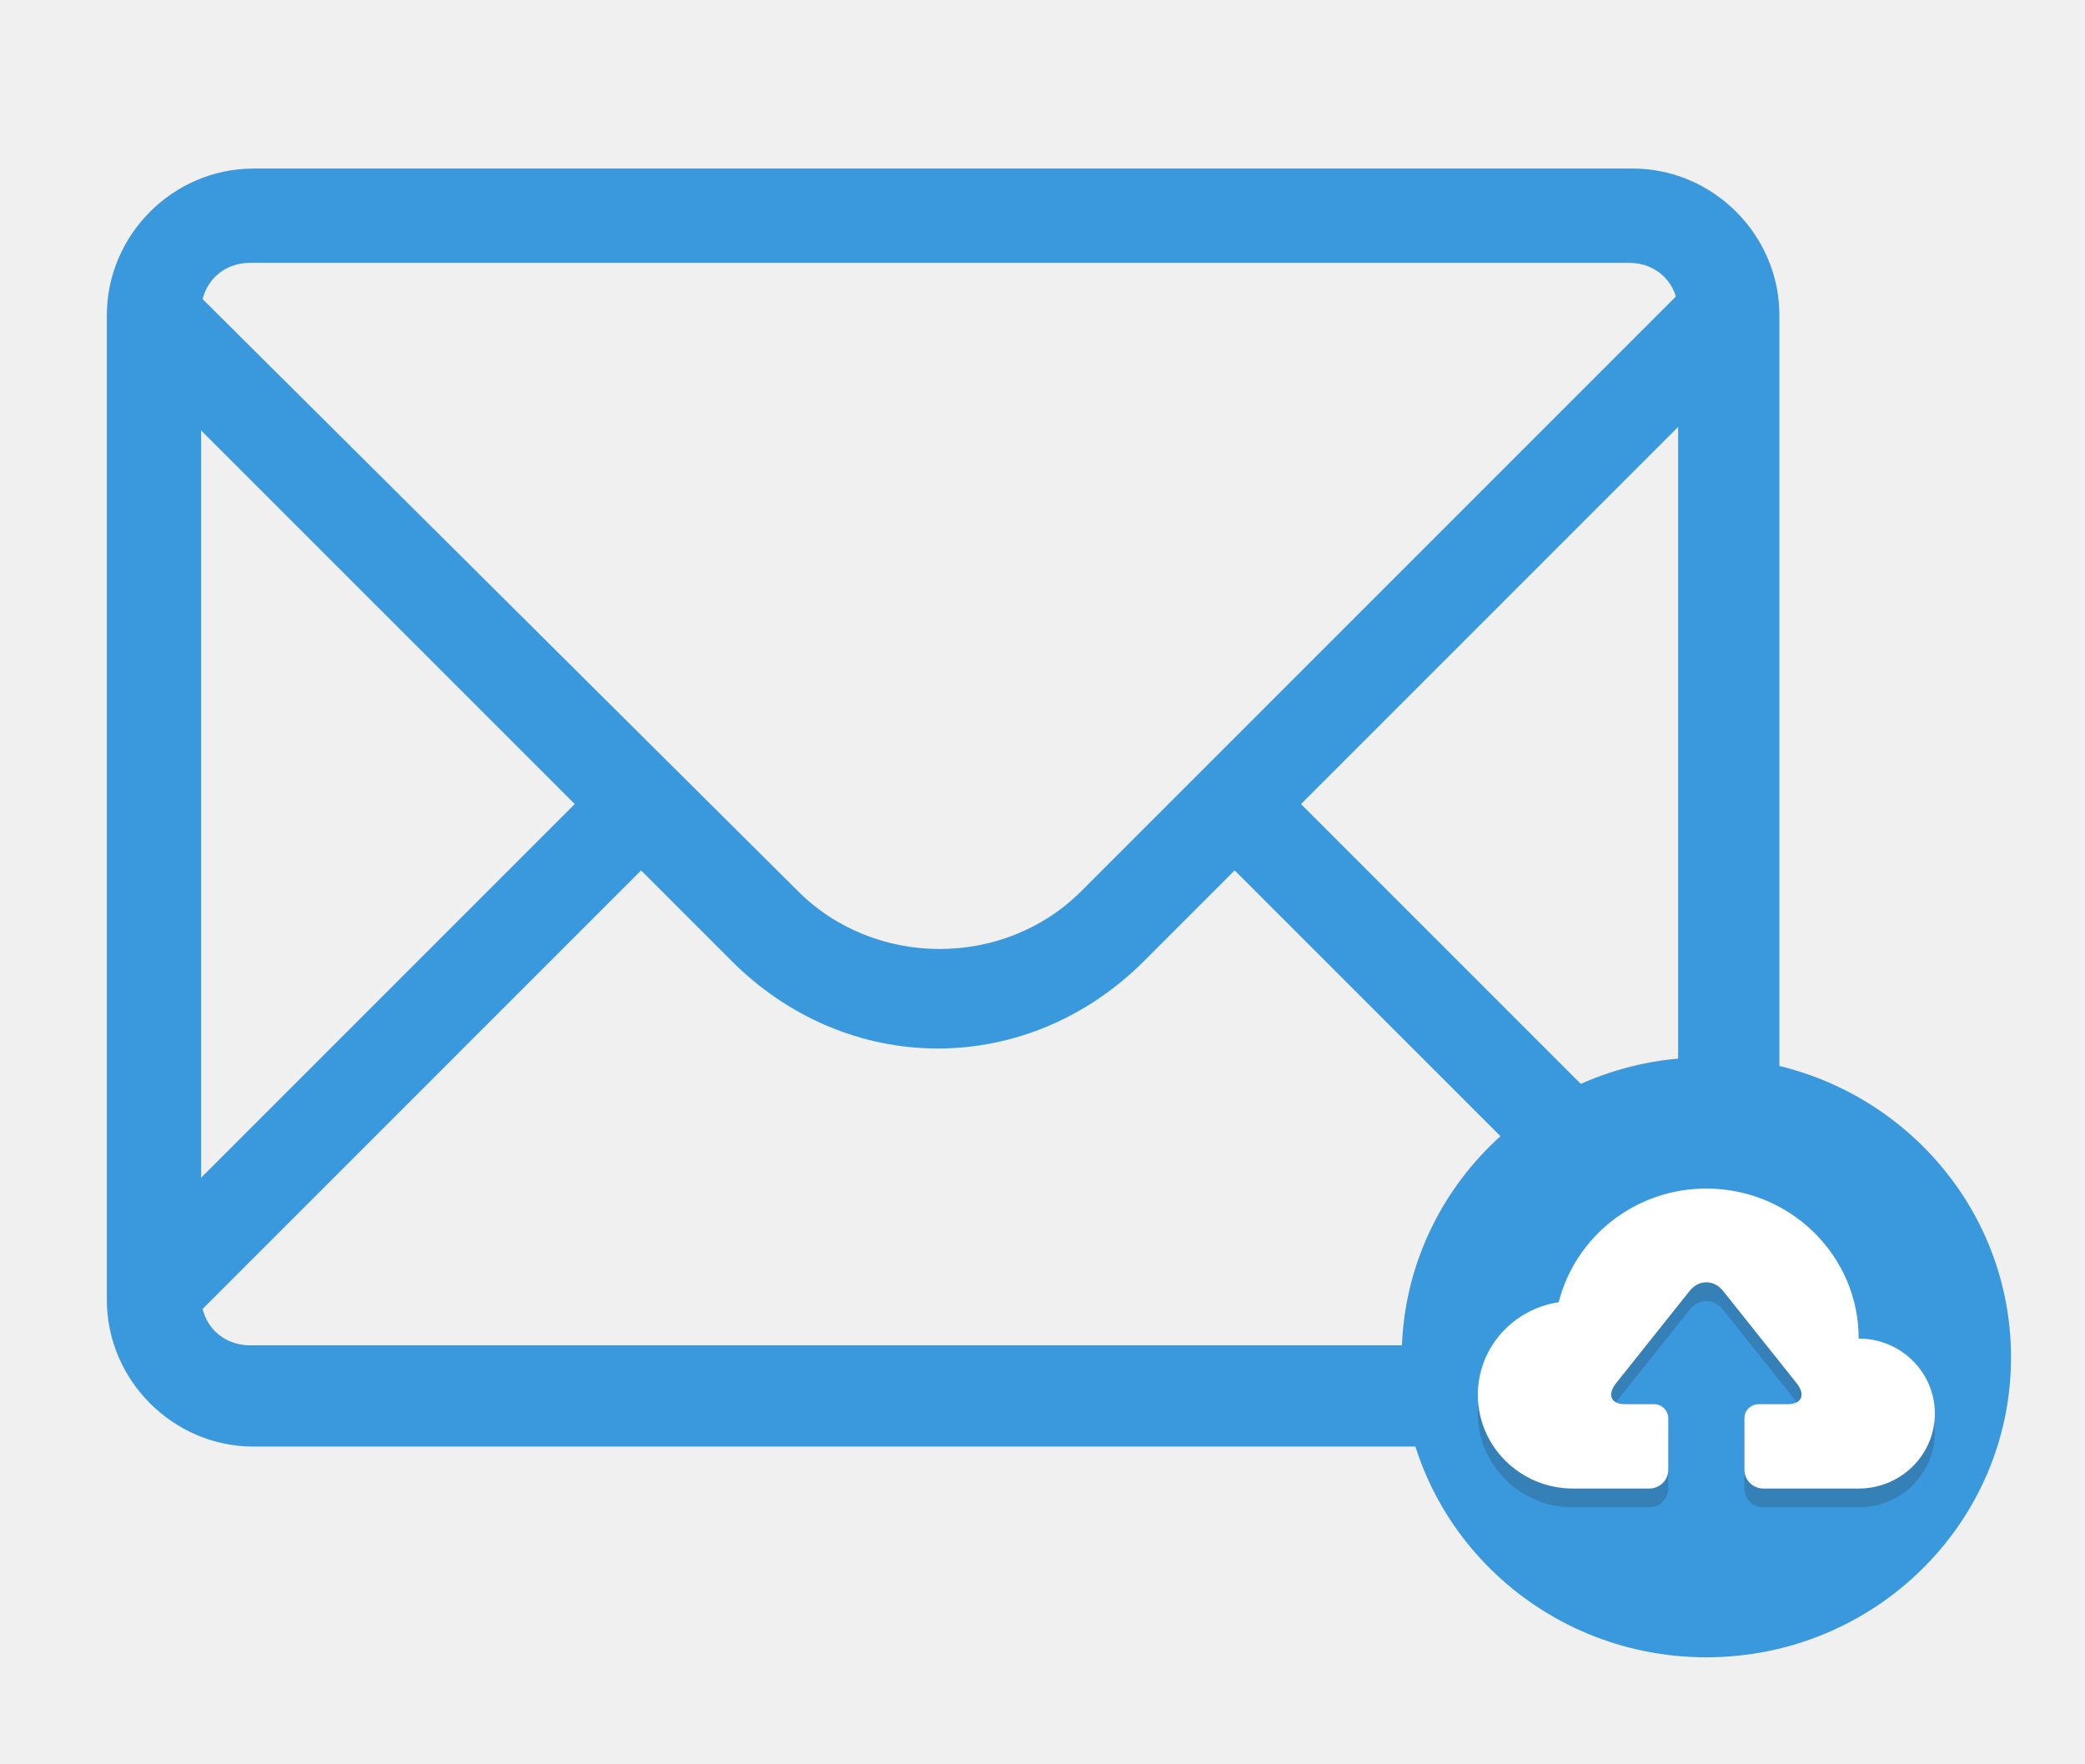
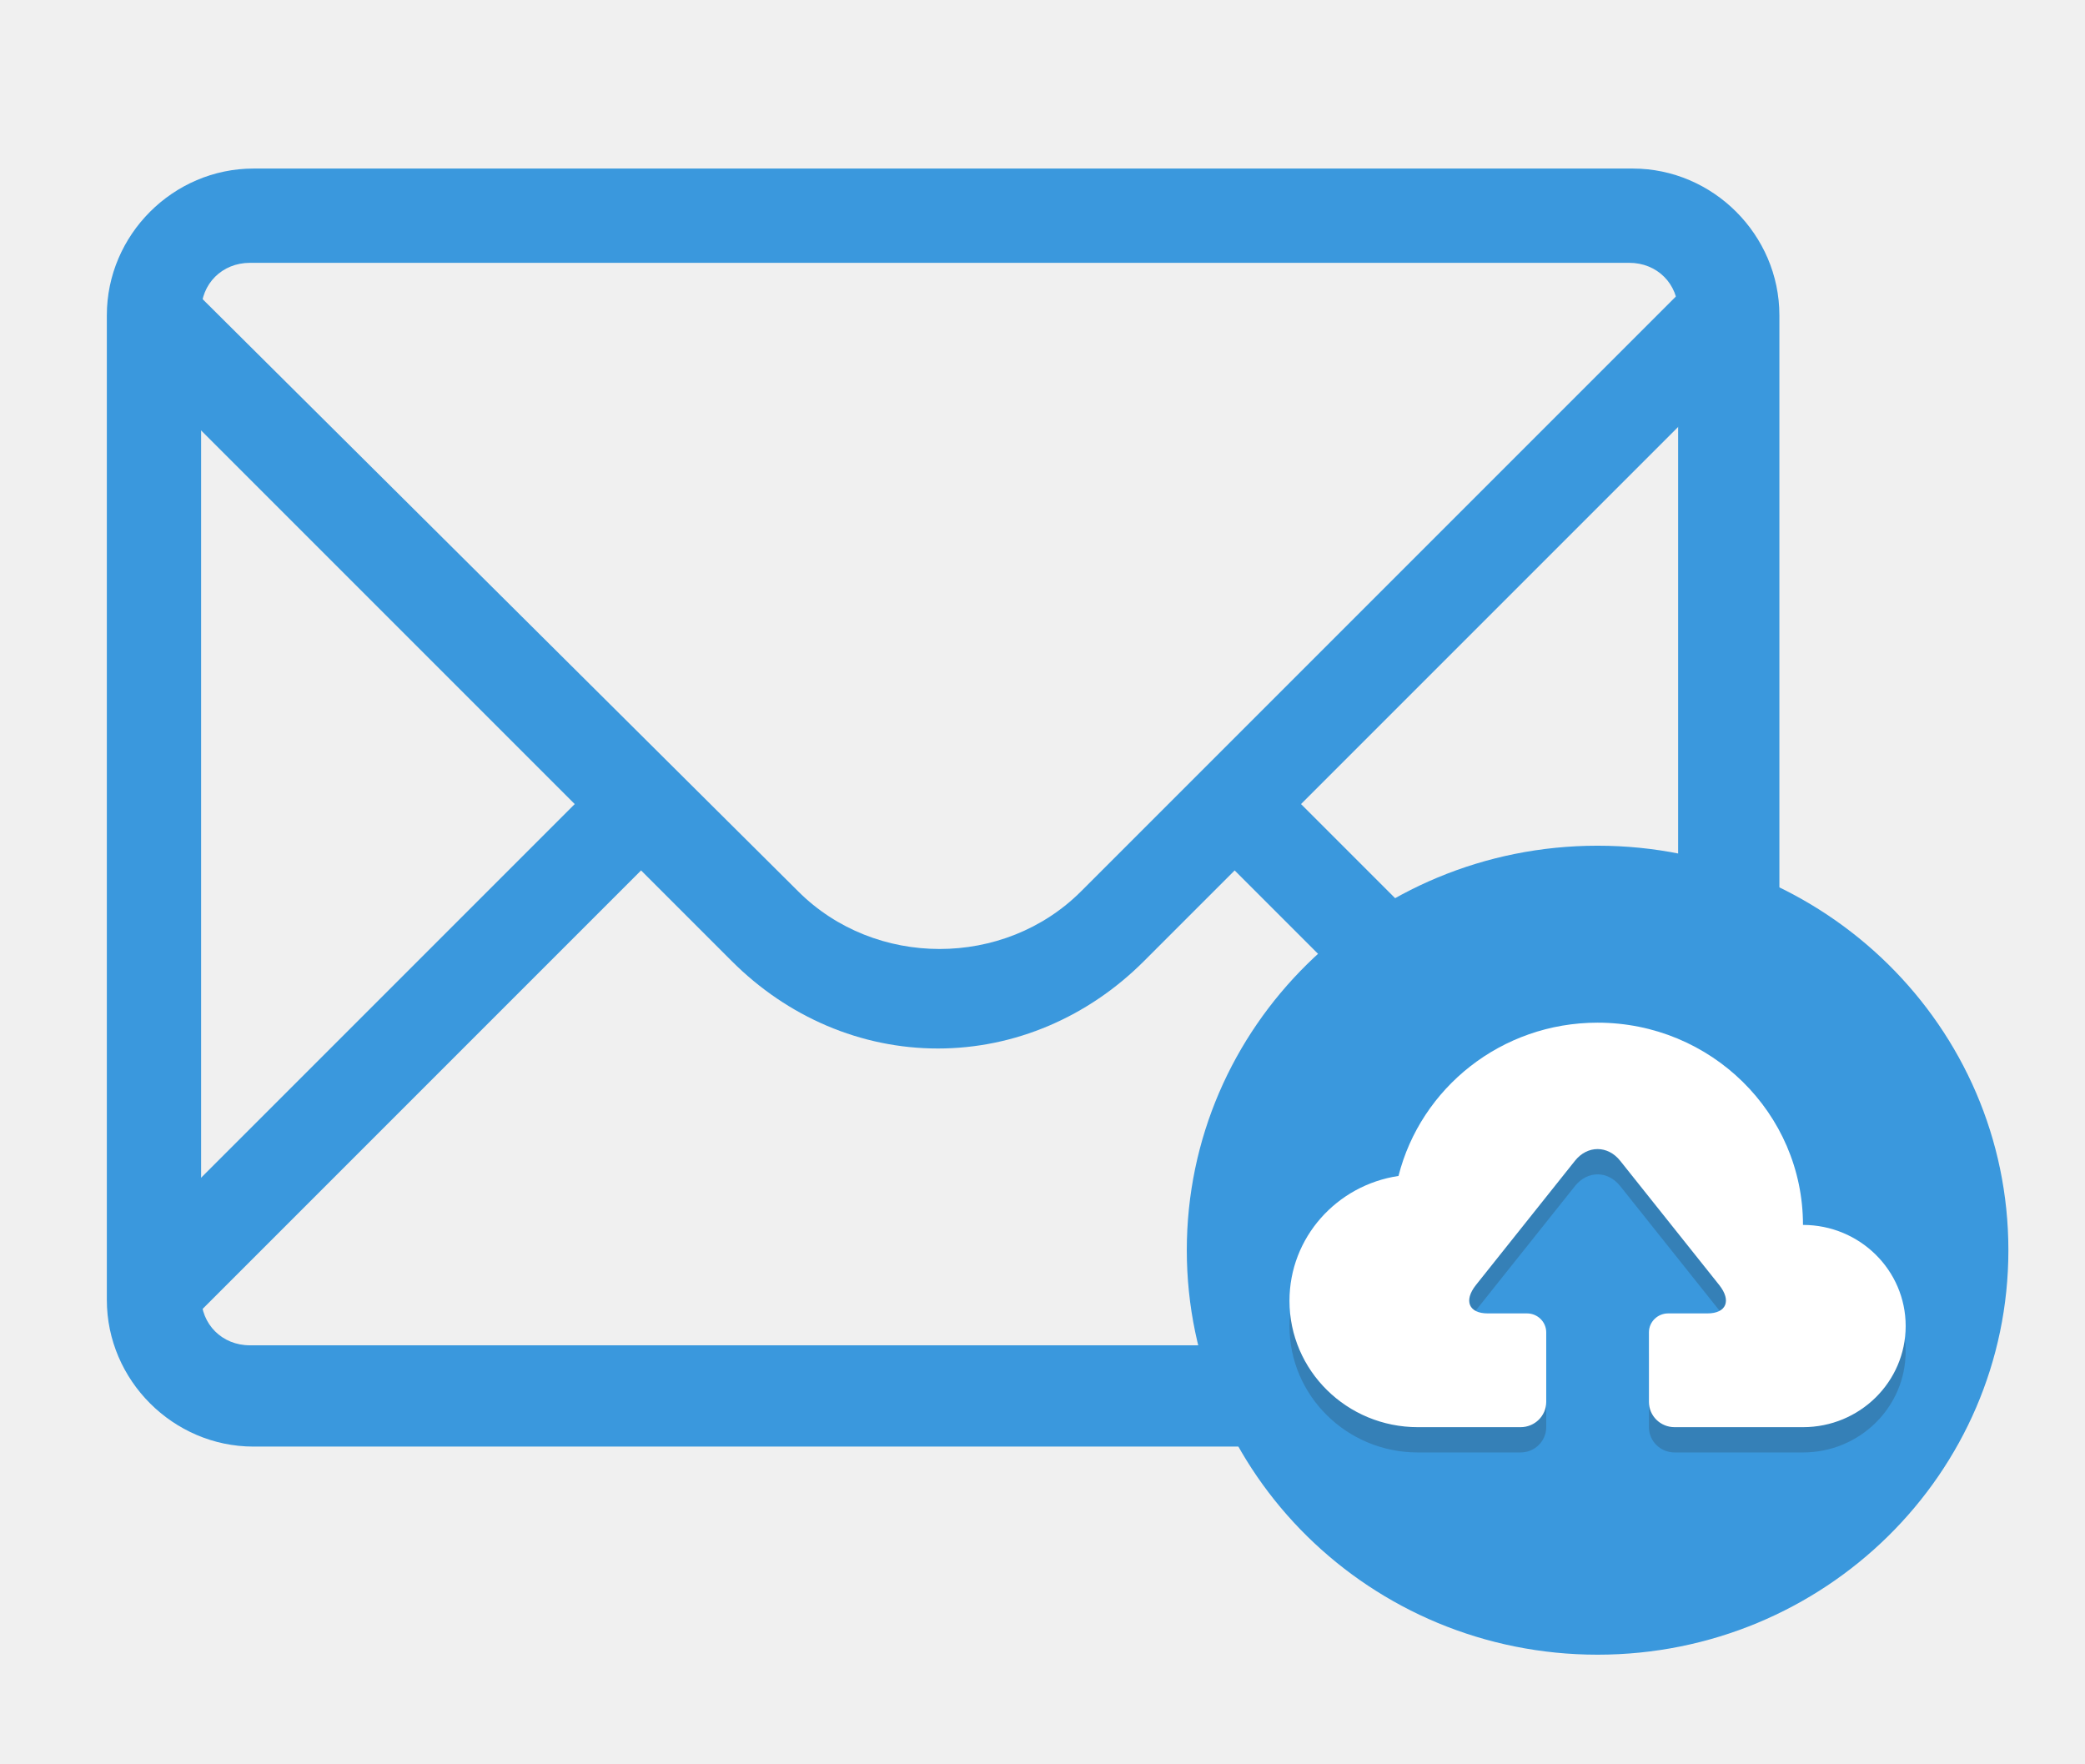
- <svg xmlns="http://www.w3.org/2000/svg" version="1.1" id="Layer_1" x="0px" y="0px" width="571px" height="483px" viewBox="43.5 172.5 571 483" enable-background="new 43.5 172.5 571 483" xml:space="preserve">
+ <svg xmlns="http://www.w3.org/2000/svg" version="1.1" id="Layer_1" x="0px" y="0px" width="571px" height="483px" viewBox="0 0 571 483" enable-background="new 0 0 571 483" xml:space="preserve">
  <g id="Layer_2">
</g>
  <g id="Layer_2_1_">
</g>
  <g>
    <g>
      <g id="Icon-Envelope" transform="translate(78, 232)">
-         <path id="Fill-3" fill="#3A98DD" d="M448.023,34.467l-18.17-18.168l-168.299,168.3c-21.037,21.038-56.419,21.038-77.457,0     L15.798,17.255L-2.371,35.424l125.269,125.269L-2.371,285.961l18.168,18.169l125.269-125.269l24.862,24.862     c15.3,15.3,35.381,23.906,56.419,23.906c21.037,0,41.119-8.606,56.419-23.906l24.861-24.862l125.27,125.269l18.168-18.169     L321.799,160.692L448.023,34.467" />
-         <path id="Fill-4" fill="#3A98DD" d="M412.643,336.643H34.923c-21.994,0-40.163-18.169-40.163-40.163V26.817     c0-21.994,18.169-40.162,40.163-40.162h377.72c21.992,0,40.162,18.168,40.162,40.162v269.662     C452.805,318.474,434.635,336.643,412.643,336.643L412.643,336.643z M33.967,12.474c-7.65,0-13.388,5.737-13.388,13.388v269.662     c0,7.65,5.738,13.388,13.388,13.388h377.719c7.65,0,13.387-5.737,13.387-13.388V25.861c0-7.65-5.736-13.388-13.387-13.388H33.967     L33.967,12.474z" />
+         <path id="Fill-3" fill="#3A98DD" d="M404.523-138.033l-18.17-18.168L218.053,12.1c-21.037,21.037-56.418,21.037-77.456,0     L-27.703-155.245l-18.169,18.169L79.397-11.806L-45.872,113.461l18.168,18.17L97.565,6.362l24.862,24.861     c15.3,15.301,35.381,23.906,56.418,23.906c21.037,0,41.119-8.605,56.419-23.906l24.861-24.861l125.27,125.269l18.168-18.17     L278.299-11.808L404.523-138.033" />
+         <path id="Fill-4" fill="#3A98DD" d="M369.143,164.143H-8.578c-21.994,0-40.163-18.168-40.163-40.162v-269.664     c0-21.993,18.169-40.161,40.163-40.161h377.72c21.992,0,40.162,18.168,40.162,40.161v269.662     C409.305,145.975,391.135,164.143,369.143,164.143L369.143,164.143z M-9.534-160.025c-7.65,0-13.388,5.736-13.388,13.387v269.664     c0,7.648,5.738,13.387,13.388,13.387h377.719c7.65,0,13.387-5.736,13.387-13.387v-269.664c0-7.65-5.736-13.389-13.387-13.389     H-9.534V-160.025z" />
      </g>
    </g>
    <g id="Layer_1_1_">
      <g>
-         <ellipse fill="#3A98DD" cx="510.805" cy="544.192" rx="83.436" ry="82.152" />
+         <ellipse fill="#3A98DD" cx="437.518" cy="342.363" rx="112.5" ry="110.769" />
      </g>
      <g opacity="0.2">
        <g>
-           <path fill="#231F20" d="M552.521,544.192c0-22.687-18.678-41.076-41.717-41.076c-19.551,0-35.912,13.26-40.436,31.131      c-12.527,1.869-22.143,12.49-22.143,25.349c0,14.181,11.674,25.673,26.074,25.673h20.859c2.881,0,5.215-2.297,5.215-5.135      v-14.12c0-2.126-1.752-3.851-3.912-3.851h-7.98c-3.836,0-4.908-2.592-2.383-5.764l20.111-25.234c2.527-3.17,6.66-3.17,9.186,0      l20.113,25.234c2.523,3.172,1.455,5.764-2.385,5.764h-7.98c-2.158,0-3.91,1.725-3.91,3.851v14.12      c0,2.838,2.33,5.135,5.215,5.135h26.072c11.521,0,20.859-9.196,20.859-20.538S564.043,544.192,552.521,544.192z" />
+           <path fill="#231F20" d="M493.766,342.364c0-30.591-25.187-55.385-56.252-55.385c-26.36,0-48.421,17.879-54.521,41.976      c-16.892,2.521-29.856,16.841-29.856,34.177c0,19.122,15.741,34.617,35.157,34.617h28.126c3.885,0,7.032-3.097,7.032-6.924      v-19.04c0-2.865-2.363-5.189-5.275-5.189h-10.761c-5.173,0-6.618-3.494-3.214-7.771l27.119-34.024      c3.406-4.275,8.979-4.275,12.385,0l27.119,34.024c3.402,4.277,1.962,7.771-3.215,7.771H456.85c-2.91,0-5.273,2.324-5.273,5.189      v19.04c0,3.827,3.143,6.924,7.032,6.924h35.155c15.535,0,28.125-12.398,28.125-27.691      C521.889,354.762,509.301,342.364,493.766,342.364z" />
        </g>
      </g>
      <g>
        <g>
-           <path fill="#FFFFFF" d="M552.521,539.058c0-22.687-18.678-41.076-41.717-41.076c-19.551,0-35.912,13.26-40.436,31.131      c-12.527,1.869-22.143,12.49-22.143,25.35c0,14.18,11.674,25.672,26.074,25.672h20.859c2.881,0,5.215-2.296,5.215-5.135V560.88      c0-2.126-1.752-3.852-3.912-3.852h-7.98c-3.836,0-4.908-2.592-2.383-5.764l20.111-25.233c2.527-3.171,6.66-3.171,9.186,0      l20.113,25.233c2.523,3.172,1.455,5.764-2.385,5.764h-7.98c-2.158,0-3.91,1.726-3.91,3.852v14.119      c0,2.839,2.33,5.135,5.215,5.135h26.072c11.521,0,20.859-9.195,20.859-20.538C573.381,548.254,564.043,539.058,552.521,539.058z      " />
+           <path fill="#FFFFFF" d="M493.766,335.441c0-30.591-25.187-55.386-56.252-55.386c-26.36,0-48.421,17.879-54.521,41.976      c-16.892,2.52-29.856,16.841-29.856,34.181c0,19.118,15.741,34.613,35.157,34.613h28.126c3.885,0,7.032-3.094,7.032-6.922      v-19.039c0-2.867-2.363-5.192-5.275-5.192h-10.761c-5.173,0-6.618-3.495-3.214-7.774l27.119-34.021      c3.406-4.275,8.979-4.275,12.385,0l27.119,34.021c3.402,4.279,1.962,7.774-3.215,7.774H456.85c-2.91,0-5.273,2.325-5.273,5.192      v19.039c0,3.825,3.143,6.922,7.032,6.922h35.155c15.535,0,28.125-12.397,28.125-27.693      C521.893,347.84,509.301,335.441,493.766,335.441z" />
        </g>
      </g>
    </g>
    <g id="Layer_2_2_">
	</g>
  </g>
</svg>
